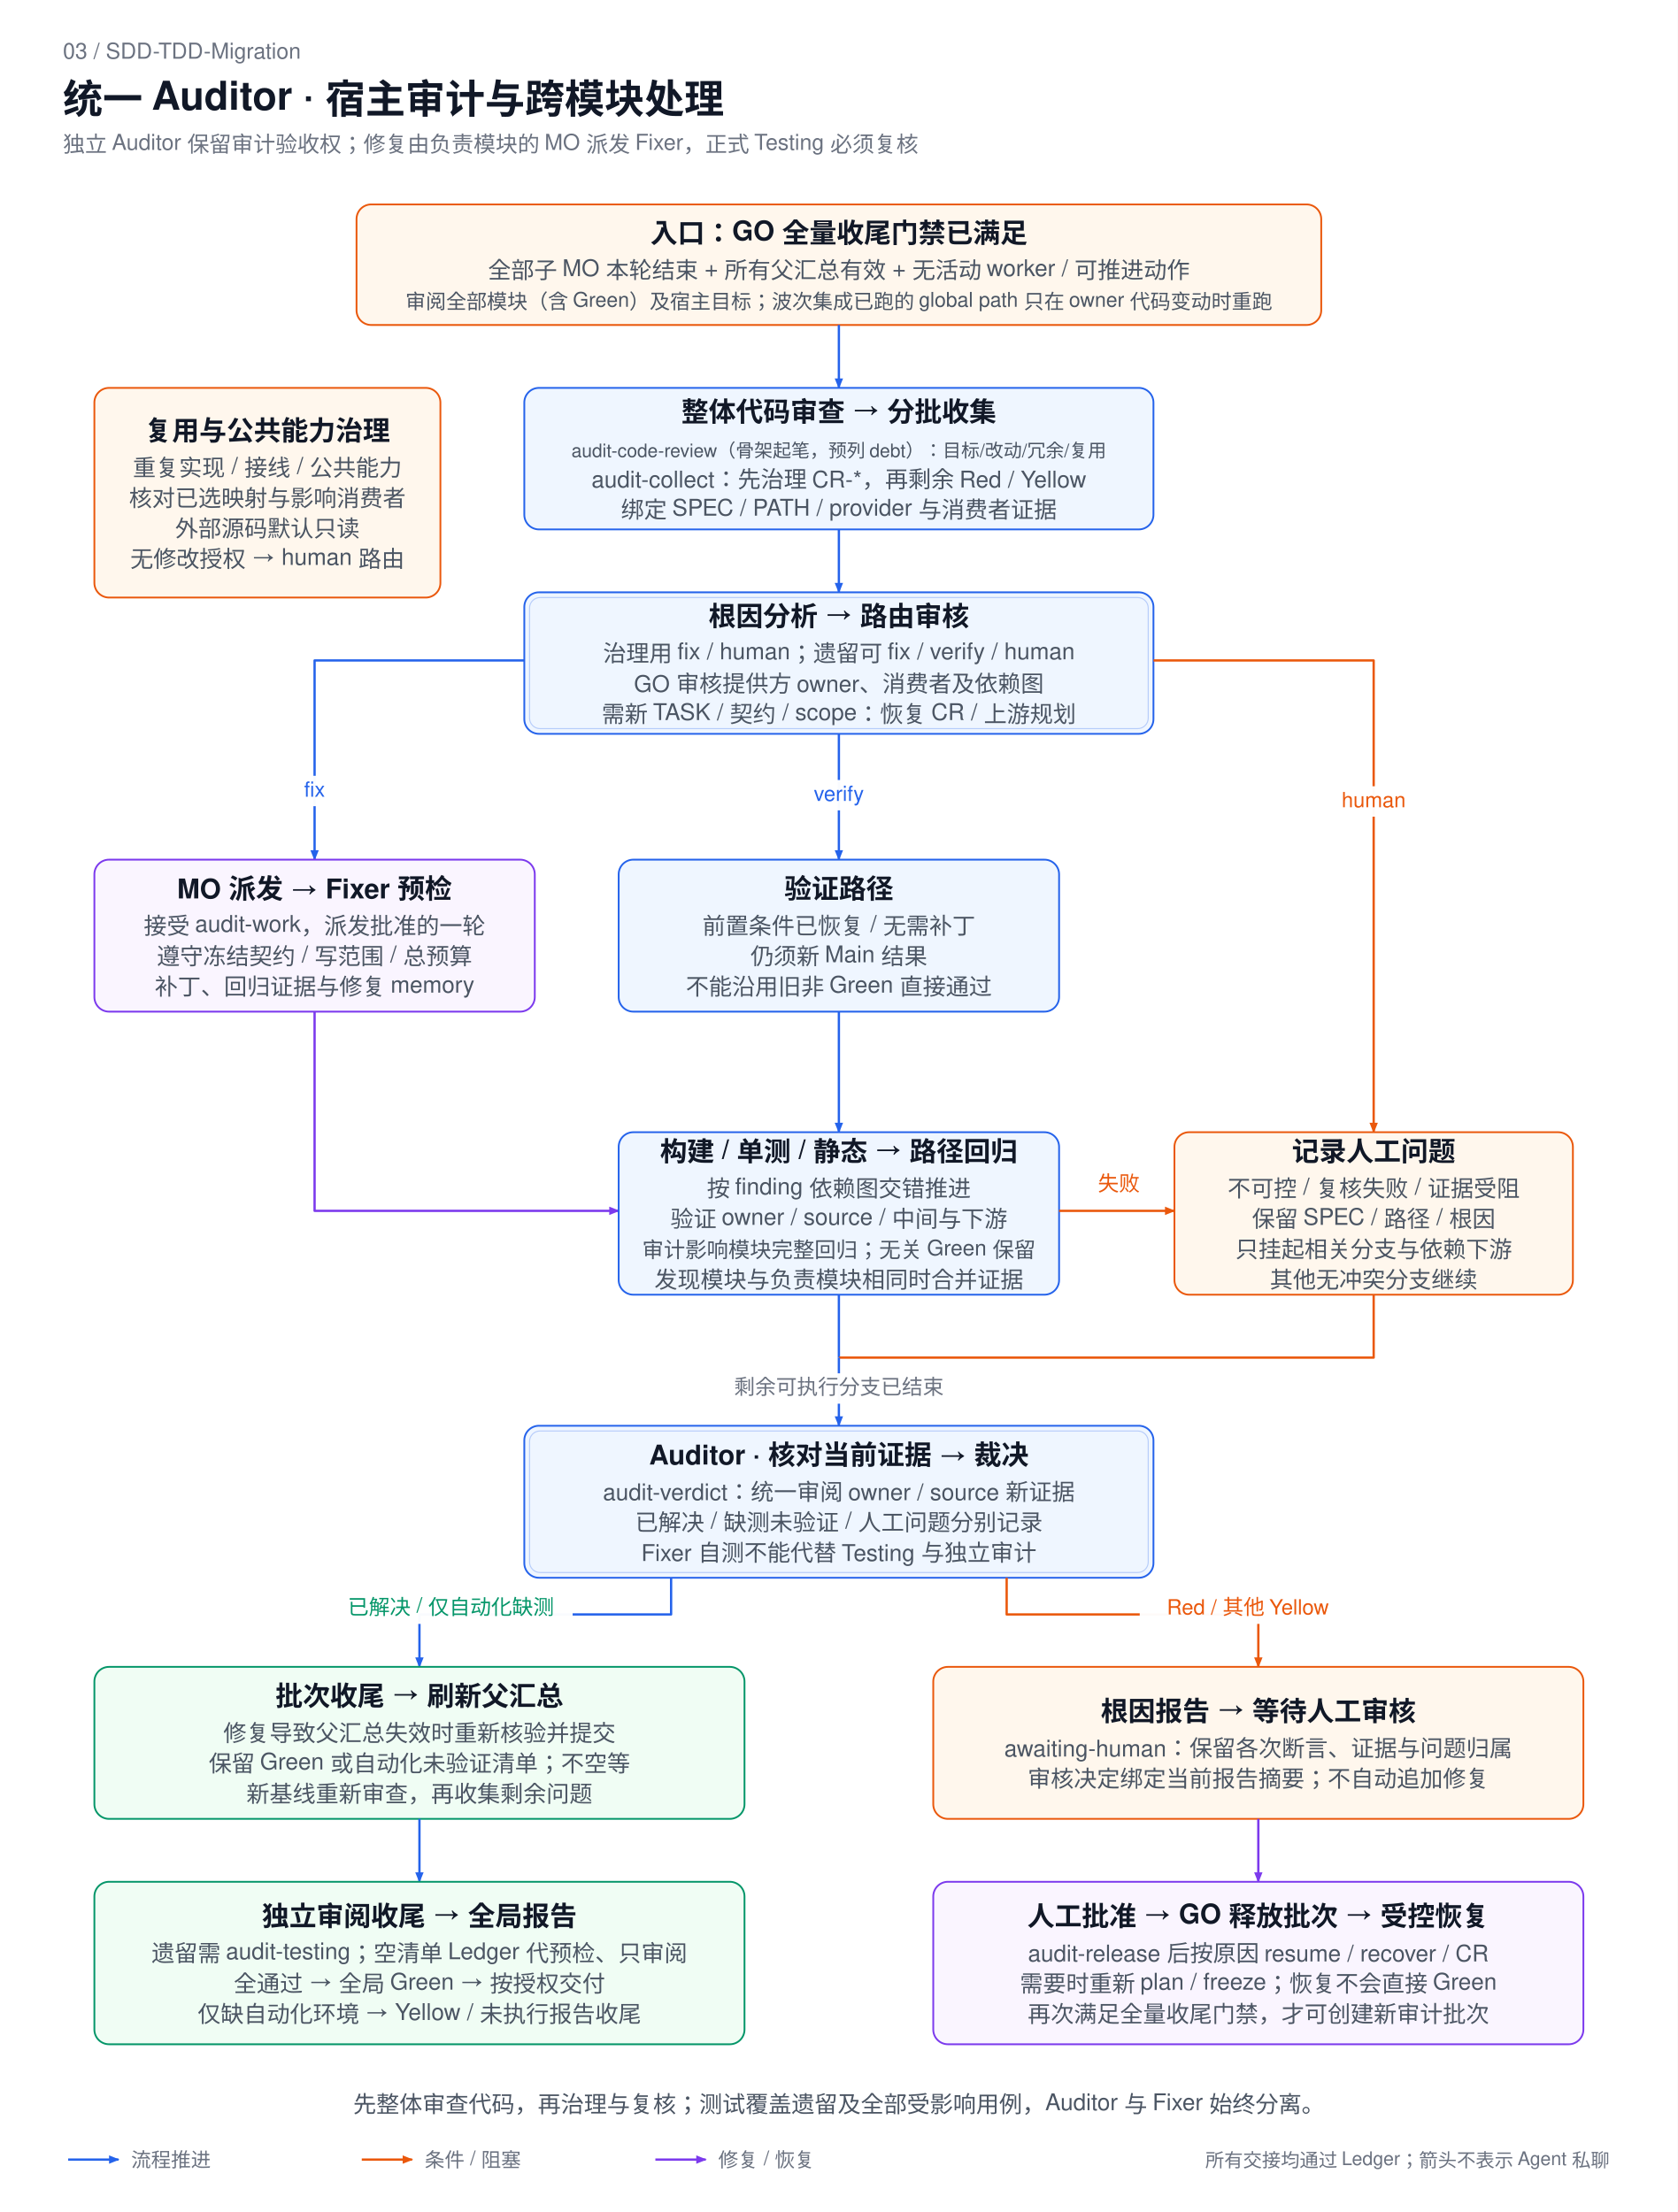
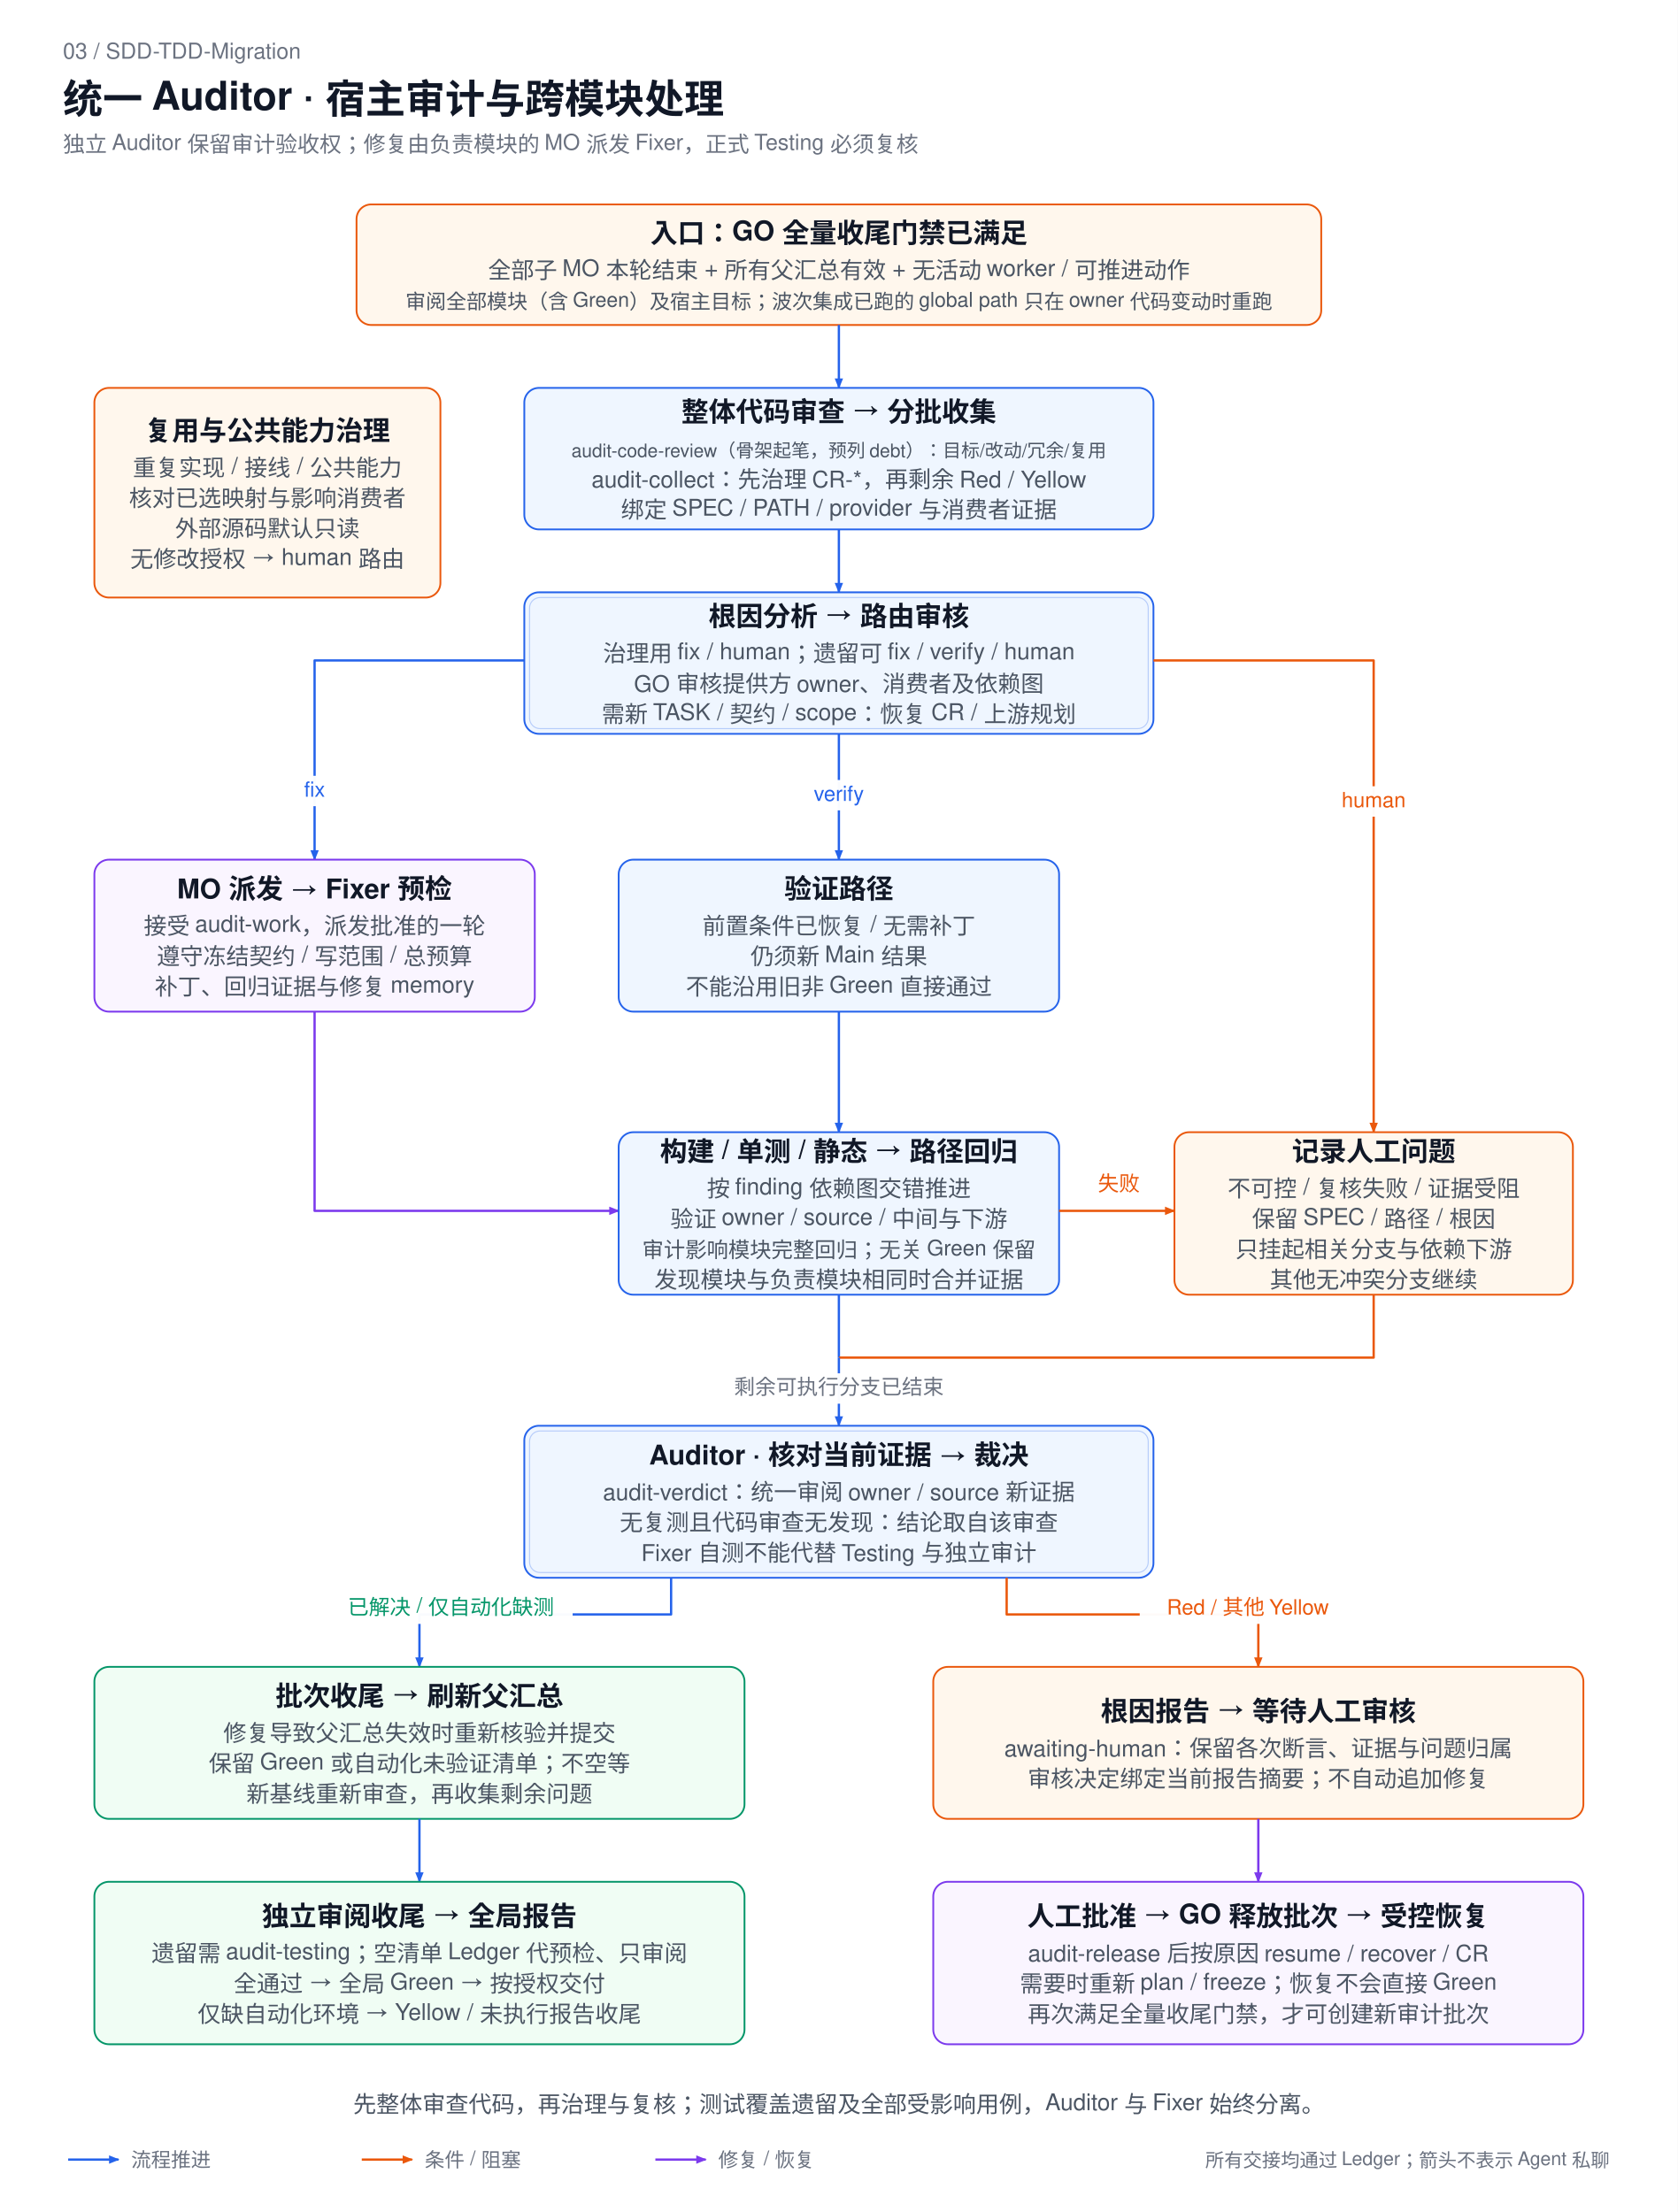
<svg xmlns="http://www.w3.org/2000/svg" width="1600" height="2110" viewBox="0 0 1600 2110" role="img" aria-labelledby="title desc">
  <style>text {font-family: "Helvetica Neue", Helvetica, Arial, "PingFang SC", "Microsoft YaHei", sans-serif;}</style>
  <defs>
    <marker id="arrow-blue" markerWidth="10" markerHeight="8" refX="9" refY="4" orient="auto" markerUnits="userSpaceOnUse">
      <path d="M0,0 L10,4 L0,8 Z" fill="#2563eb" />
    </marker>
    <marker id="arrow-orange" markerWidth="10" markerHeight="8" refX="9" refY="4" orient="auto" markerUnits="userSpaceOnUse">
      <path d="M0,0 L10,4 L0,8 Z" fill="#ea580c" />
    </marker>
    <marker id="arrow-green" markerWidth="10" markerHeight="8" refX="9" refY="4" orient="auto" markerUnits="userSpaceOnUse">
      <path d="M0,0 L10,4 L0,8 Z" fill="#059669" />
    </marker>
    <marker id="arrow-purple" markerWidth="10" markerHeight="8" refX="9" refY="4" orient="auto" markerUnits="userSpaceOnUse">
      <path d="M0,0 L10,4 L0,8 Z" fill="#7c3aed" />
    </marker>
    <marker id="arrow-gray" markerWidth="10" markerHeight="8" refX="9" refY="4" orient="auto" markerUnits="userSpaceOnUse">
      <path d="M0,0 L10,4 L0,8 Z" fill="#6b7280" />
    </marker>
  </defs>
  <rect width="1600" height="2110" fill="white" />
  <text x="60" y="56" font-size="21.00" fill="#6b7280" text-anchor="start" font-weight="400">03  /  SDD-TDD-Migration</text>
  <text x="60" y="108" font-size="38.00" fill="#111827" text-anchor="start" font-weight="700">统一 Auditor · 宿主审计与跨模块处理</text>
  <text x="60" y="145" font-size="21.00" fill="#6b7280" text-anchor="start" font-weight="400">独立 Auditor 保留审计验收权；修复由负责模块的 MO 派发 Fixer，正式 Testing 必须复核</text>
  <rect x="340" y="195" width="920" height="115" rx="14" fill="#fff7ed" stroke="#ea580c" stroke-width="1.7" />
  <text x="800.0" y="231.5" font-size="26.00" fill="#111827" text-anchor="middle" font-weight="650">入口：GO 全量收尾门禁已满足</text>
  <text x="800.0" y="265.5" font-size="22.00" fill="#4b5563" text-anchor="middle" font-weight="400">全部子 MO 本轮结束 + 所有父汇总有效 + 无活动 worker / 可推进动作</text>
  <text x="800.0" y="294.5" font-size="19.42" fill="#4b5563" text-anchor="middle" font-weight="400">审阅全部模块（含 Green）及宿主目标；波次集成已跑的 global path 只在 owner 代码变动时重跑</text>
  <path d="M800,310 L800,370" fill="none" stroke="#2563eb" stroke-width="2.2" stroke-linejoin="round" marker-end="url(#arrow-blue)" />
  <rect x="500" y="370" width="600" height="135" rx="14" fill="#eff6ff" stroke="#2563eb" stroke-width="1.7" />
  <text x="800.0" y="402.0" font-size="26.00" fill="#111827" text-anchor="middle" font-weight="650">整体代码审查 → 分批收集</text>
  <text x="800.0" y="436.0" font-size="17.67" fill="#4b5563" text-anchor="middle" font-weight="400">audit-code-review（骨架起笔，预列 debt）：目标/改动/冗余/复用</text>
  <text x="800.0" y="465.0" font-size="22.00" fill="#4b5563" text-anchor="middle" font-weight="400">audit-collect：先治理 CR-*，再剩余 Red / Yellow</text>
  <text x="800.0" y="494.0" font-size="22.00" fill="#4b5563" text-anchor="middle" font-weight="400">绑定 SPEC / PATH / provider 与消费者证据</text>
  <path d="M800,505 L800,565" fill="none" stroke="#2563eb" stroke-width="2.2" stroke-linejoin="round" marker-end="url(#arrow-blue)" />
  <rect x="500" y="565" width="600" height="135" rx="14" fill="#eff6ff" stroke="#2563eb" stroke-width="1.7" />
  <rect x="505" y="570" width="590" height="125" rx="10" fill="none" stroke="#2563eb" stroke-opacity="0.28" />
  <text x="800.0" y="597.0" font-size="26.00" fill="#111827" text-anchor="middle" font-weight="650">根因分析 → 路由审核</text>
  <text x="800.0" y="631.0" font-size="22.00" fill="#4b5563" text-anchor="middle" font-weight="400">治理用 fix / human；遗留可 fix / verify / human</text>
  <text x="800.0" y="660.0" font-size="22.00" fill="#4b5563" text-anchor="middle" font-weight="400">GO 审核提供方 owner、消费者及依赖图</text>
  <text x="800.0" y="689.0" font-size="22.00" fill="#4b5563" text-anchor="middle" font-weight="400">需新 TASK / 契约 / scope：恢复 CR / 上游规划</text>
  <rect x="90" y="370" width="330" height="200" rx="14" fill="#fff7ed" stroke="#ea580c" stroke-width="1.7" />
  <text x="255.0" y="420.0" font-size="26.00" fill="#111827" text-anchor="middle" font-weight="650">复用与公共能力治理</text>
  <text x="255.0" y="454.0" font-size="22.00" fill="#4b5563" text-anchor="middle" font-weight="400">重复实现 / 接线 / 公共能力</text>
  <text x="255.0" y="483.0" font-size="22.00" fill="#4b5563" text-anchor="middle" font-weight="400">核对已选映射与影响消费者</text>
  <text x="255.0" y="512.0" font-size="22.00" fill="#4b5563" text-anchor="middle" font-weight="400">外部源码默认只读</text>
  <text x="255.0" y="541.0" font-size="22.00" fill="#4b5563" text-anchor="middle" font-weight="400">无修改授权 → human 路由</text>
  <path d="M500,630 L300,630 L300,820" fill="none" stroke="#2563eb" stroke-width="2.2" stroke-linejoin="round" marker-end="url(#arrow-blue)" />
  <rect x="273.9" y="740" width="52.2" height="29" rx="4" fill="white" opacity="0.97" />
  <text x="300" y="760" font-size="20.00" fill="#2563eb" text-anchor="middle" font-weight="400">fix</text>
  <path d="M800,700 L800,820" fill="none" stroke="#2563eb" stroke-width="2.2" stroke-linejoin="round" marker-end="url(#arrow-blue)" />
  <rect x="756.8" y="744" width="86.4" height="29" rx="4" fill="white" opacity="0.97" />
  <text x="800" y="764" font-size="20.00" fill="#2563eb" text-anchor="middle" font-weight="400">verify</text>
  <path d="M1100,630 L1310,630 L1310,1080" fill="none" stroke="#ea580c" stroke-width="2.2" stroke-linejoin="round" marker-end="url(#arrow-orange)" />
  <rect x="1272.5" y="750" width="75.0" height="29" rx="4" fill="white" opacity="0.97" />
  <text x="1310" y="770" font-size="20.00" fill="#ea580c" text-anchor="middle" font-weight="400">human</text>
  <rect x="90" y="820" width="420" height="145" rx="14" fill="#faf5ff" stroke="#7c3aed" stroke-width="1.7" />
  <text x="300.0" y="857.0" font-size="26.00" fill="#111827" text-anchor="middle" font-weight="650">MO 派发 → Fixer 预检</text>
  <text x="300.0" y="891.0" font-size="22.00" fill="#4b5563" text-anchor="middle" font-weight="400">接受 audit-work，派发批准的一轮</text>
  <text x="300.0" y="920.0" font-size="22.00" fill="#4b5563" text-anchor="middle" font-weight="400">遵守冻结契约 / 写范围 / 总预算</text>
  <text x="300.0" y="949.0" font-size="22.00" fill="#4b5563" text-anchor="middle" font-weight="400">补丁、回归证据与修复 memory</text>
  <rect x="590" y="820" width="420" height="145" rx="14" fill="#eff6ff" stroke="#2563eb" stroke-width="1.7" />
  <text x="800.0" y="857.0" font-size="26.00" fill="#111827" text-anchor="middle" font-weight="650">验证路径</text>
  <text x="800.0" y="891.0" font-size="22.00" fill="#4b5563" text-anchor="middle" font-weight="400">前置条件已恢复 / 无需补丁</text>
  <text x="800.0" y="920.0" font-size="22.00" fill="#4b5563" text-anchor="middle" font-weight="400">仍须新 Main 结果</text>
  <text x="800.0" y="949.0" font-size="22.00" fill="#4b5563" text-anchor="middle" font-weight="400">不能沿用旧非 Green 直接通过</text>
  <path d="M300,965 L300,1155 L590,1155" fill="none" stroke="#7c3aed" stroke-width="2.2" stroke-linejoin="round" marker-end="url(#arrow-purple)" />
  <path d="M800,965 L800,1080" fill="none" stroke="#2563eb" stroke-width="2.2" stroke-linejoin="round" marker-end="url(#arrow-blue)" />
  <rect x="590" y="1080" width="420" height="155" rx="14" fill="#eff6ff" stroke="#2563eb" stroke-width="1.7" />
  <text x="800.0" y="1107.5" font-size="25.78" fill="#111827" text-anchor="middle" font-weight="650">构建 / 单测 / 静态 → 路径回归</text>
  <text x="800.0" y="1141.5" font-size="22.00" fill="#4b5563" text-anchor="middle" font-weight="400">按 finding 依赖图交错推进</text>
  <text x="800.0" y="1170.5" font-size="22.00" fill="#4b5563" text-anchor="middle" font-weight="400">验证 owner / source / 中间与下游</text>
  <text x="800.0" y="1199.5" font-size="20.54" fill="#4b5563" text-anchor="middle" font-weight="400">审计影响模块完整回归；无关 Green 保留</text>
  <text x="800.0" y="1228.5" font-size="22.00" fill="#4b5563" text-anchor="middle" font-weight="400">发现模块与负责模块相同时合并证据</text>
  <path d="M1010,1155 L1120,1155" fill="none" stroke="#ea580c" stroke-width="2.2" stroke-linejoin="round" marker-end="url(#arrow-orange)" />
  <rect x="1038.0" y="1116" width="58" height="29" rx="4" fill="white" opacity="0.97" />
  <text x="1067" y="1136" font-size="20.00" fill="#ea580c" text-anchor="middle" font-weight="400">失败</text>
  <rect x="1120" y="1080" width="380" height="155" rx="14" fill="#fff7ed" stroke="#ea580c" stroke-width="1.7" />
  <text x="1310.0" y="1107.5" font-size="26.00" fill="#111827" text-anchor="middle" font-weight="650">记录人工问题</text>
  <text x="1310.0" y="1141.5" font-size="22.00" fill="#4b5563" text-anchor="middle" font-weight="400">不可控 / 复核失败 / 证据受阻</text>
  <text x="1310.0" y="1170.5" font-size="22.00" fill="#4b5563" text-anchor="middle" font-weight="400">保留 SPEC / 路径 / 根因</text>
  <text x="1310.0" y="1199.5" font-size="22.00" fill="#4b5563" text-anchor="middle" font-weight="400">只挂起相关分支与依赖下游</text>
  <text x="1310.0" y="1228.5" font-size="22.00" fill="#4b5563" text-anchor="middle" font-weight="400">其他无冲突分支继续</text>
  <path d="M800,1235 L800,1295" fill="none" stroke="#2563eb" stroke-width="2.2" stroke-linejoin="round" />
  <path d="M1310,1235 L1310,1295 L800,1295" fill="none" stroke="#ea580c" stroke-width="2.2" stroke-linejoin="round" />
  <path d="M800,1295 L800,1360" fill="none" stroke="#2563eb" stroke-width="2.2" stroke-linejoin="round" marker-end="url(#arrow-blue)" />
  <rect x="691.0" y="1310" width="218" height="29" rx="4" fill="white" opacity="0.97" />
  <text x="800" y="1330" font-size="20.00" fill="#6b7280" text-anchor="middle" font-weight="400">剩余可执行分支已结束</text>
  <rect x="500" y="1360" width="600" height="145" rx="14" fill="#eff6ff" stroke="#2563eb" stroke-width="1.7" />
  <rect x="505" y="1365" width="590" height="135" rx="10" fill="none" stroke="#2563eb" stroke-opacity="0.28" />
  <text x="800.0" y="1397.0" font-size="26.00" fill="#111827" text-anchor="middle" font-weight="650">Auditor · 核对当前证据 → 裁决</text>
  <text x="800.0" y="1431.0" font-size="22.00" fill="#4b5563" text-anchor="middle" font-weight="400">audit-verdict：统一审阅 owner / source 新证据</text>
-   <text x="800.0" y="1460.0" font-size="22.00" fill="#4b5563" text-anchor="middle" font-weight="400">已解决 / 缺测未验证 / 人工问题分别记录</text>
+   <text x="800.0" y="1460.0" font-size="22.00" fill="#4b5563" text-anchor="middle" font-weight="400">无复测且代码审查无发现：结论取自该审查</text>
  <text x="800.0" y="1489.0" font-size="22.00" fill="#4b5563" text-anchor="middle" font-weight="400">Fixer 自测不能代替 Testing 与独立审计</text>
  <path d="M640,1505 L640,1540 L400,1540 L400,1590" fill="none" stroke="#2563eb" stroke-width="2.2" stroke-linejoin="round" marker-end="url(#arrow-blue)" />
  <rect x="313.9" y="1520" width="232.2" height="29" rx="4" fill="white" opacity="0.97" />
  <text x="430" y="1540" font-size="20.00" fill="#059669" text-anchor="middle" font-weight="400">已解决 / 仅自动化缺测</text>
  <path d="M960,1505 L960,1540 L1200,1540 L1200,1590" fill="none" stroke="#ea580c" stroke-width="2.2" stroke-linejoin="round" marker-end="url(#arrow-orange)" />
  <rect x="1086.9" y="1520" width="206.2" height="29" rx="4" fill="white" opacity="0.97" />
  <text x="1190" y="1540" font-size="20.00" fill="#ea580c" text-anchor="middle" font-weight="400">Red / 其他 Yellow</text>
  <rect x="90" y="1590" width="620" height="145" rx="14" fill="#f0fdf4" stroke="#059669" stroke-width="1.7" />
  <text x="400.0" y="1627.0" font-size="26.00" fill="#111827" text-anchor="middle" font-weight="650">批次收尾 → 刷新父汇总</text>
  <text x="400.0" y="1661.0" font-size="22.00" fill="#4b5563" text-anchor="middle" font-weight="400">修复导致父汇总失效时重新核验并提交</text>
  <text x="400.0" y="1690.0" font-size="22.00" fill="#4b5563" text-anchor="middle" font-weight="400">保留 Green 或自动化未验证清单；不空等</text>
  <text x="400.0" y="1719.0" font-size="22.00" fill="#4b5563" text-anchor="middle" font-weight="400">新基线重新审查，再收集剩余问题</text>
  <rect x="890" y="1590" width="620" height="145" rx="14" fill="#fff7ed" stroke="#ea580c" stroke-width="1.7" />
  <text x="1200.0" y="1641.5" font-size="26.00" fill="#111827" text-anchor="middle" font-weight="650">根因报告 → 等待人工审核</text>
  <text x="1200.0" y="1675.5" font-size="22.00" fill="#4b5563" text-anchor="middle" font-weight="400">awaiting-human：保留各次断言、证据与问题归属</text>
  <text x="1200.0" y="1704.5" font-size="22.00" fill="#4b5563" text-anchor="middle" font-weight="400">审核决定绑定当前报告摘要；不自动追加修复</text>
  <path d="M400,1735 L400,1795" fill="none" stroke="#2563eb" stroke-width="2.2" stroke-linejoin="round" marker-end="url(#arrow-blue)" />
  <rect x="90" y="1795" width="620" height="155" rx="14" fill="#f0fdf4" stroke="#059669" stroke-width="1.7" />
  <text x="400.0" y="1837.0" font-size="26.00" fill="#111827" text-anchor="middle" font-weight="650">独立审阅收尾 → 全局报告</text>
  <text x="400.0" y="1871.0" font-size="22.00" fill="#4b5563" text-anchor="middle" font-weight="400">遗留需 audit-testing；空清单 Ledger 代预检、只审阅</text>
  <text x="400.0" y="1900.0" font-size="22.00" fill="#4b5563" text-anchor="middle" font-weight="400">全通过 → 全局 Green → 按授权交付</text>
  <text x="400.0" y="1929.0" font-size="22.00" fill="#4b5563" text-anchor="middle" font-weight="400">仅缺自动化环境 → Yellow / 未执行报告收尾</text>
  <path d="M1200,1735 L1200,1795" fill="none" stroke="#7c3aed" stroke-width="2.2" stroke-linejoin="round" marker-end="url(#arrow-purple)" />
  <rect x="890" y="1795" width="620" height="155" rx="14" fill="#faf5ff" stroke="#7c3aed" stroke-width="1.7" />
  <text x="1200.0" y="1837.0" font-size="26.00" fill="#111827" text-anchor="middle" font-weight="650">人工批准 → GO 释放批次 → 受控恢复</text>
  <text x="1200.0" y="1871.0" font-size="22.00" fill="#4b5563" text-anchor="middle" font-weight="400">audit-release 后按原因 resume / recover / CR</text>
  <text x="1200.0" y="1900.0" font-size="22.00" fill="#4b5563" text-anchor="middle" font-weight="400">需要时重新 plan / freeze；恢复不会直接 Green</text>
  <text x="1200.0" y="1929.0" font-size="22.00" fill="#4b5563" text-anchor="middle" font-weight="400">再次满足全量收尾门禁，才可创建新审计批次</text>
  <text x="800" y="2015" font-size="22.00" fill="#4b5563" text-anchor="middle" font-weight="400">先整体审查代码，再治理与复核；测试覆盖遗留及全部受影响用例，Auditor 与 Fixer 始终分离。</text>
  <path d="M65,2060 L113,2060" fill="none" stroke="#2563eb" stroke-width="2.2" stroke-linejoin="round" marker-end="url(#arrow-blue)" />
  <text x="125" y="2067" font-size="19.00" fill="#6b7280" text-anchor="start" font-weight="400">流程推进</text>
  <path d="M345,2060 L393,2060" fill="none" stroke="#ea580c" stroke-width="2.2" stroke-linejoin="round" marker-end="url(#arrow-orange)" />
  <text x="405" y="2067" font-size="19.00" fill="#6b7280" text-anchor="start" font-weight="400">条件 / 阻塞</text>
  <path d="M625,2060 L673,2060" fill="none" stroke="#7c3aed" stroke-width="2.2" stroke-linejoin="round" marker-end="url(#arrow-purple)" />
  <text x="685" y="2067" font-size="19.00" fill="#6b7280" text-anchor="start" font-weight="400">修复 / 恢复</text>
  <text x="1535" y="2067" font-size="18.00" fill="#6b7280" text-anchor="end" font-weight="400">所有交接均通过 Ledger；箭头不表示 Agent 私聊</text>
</svg>
